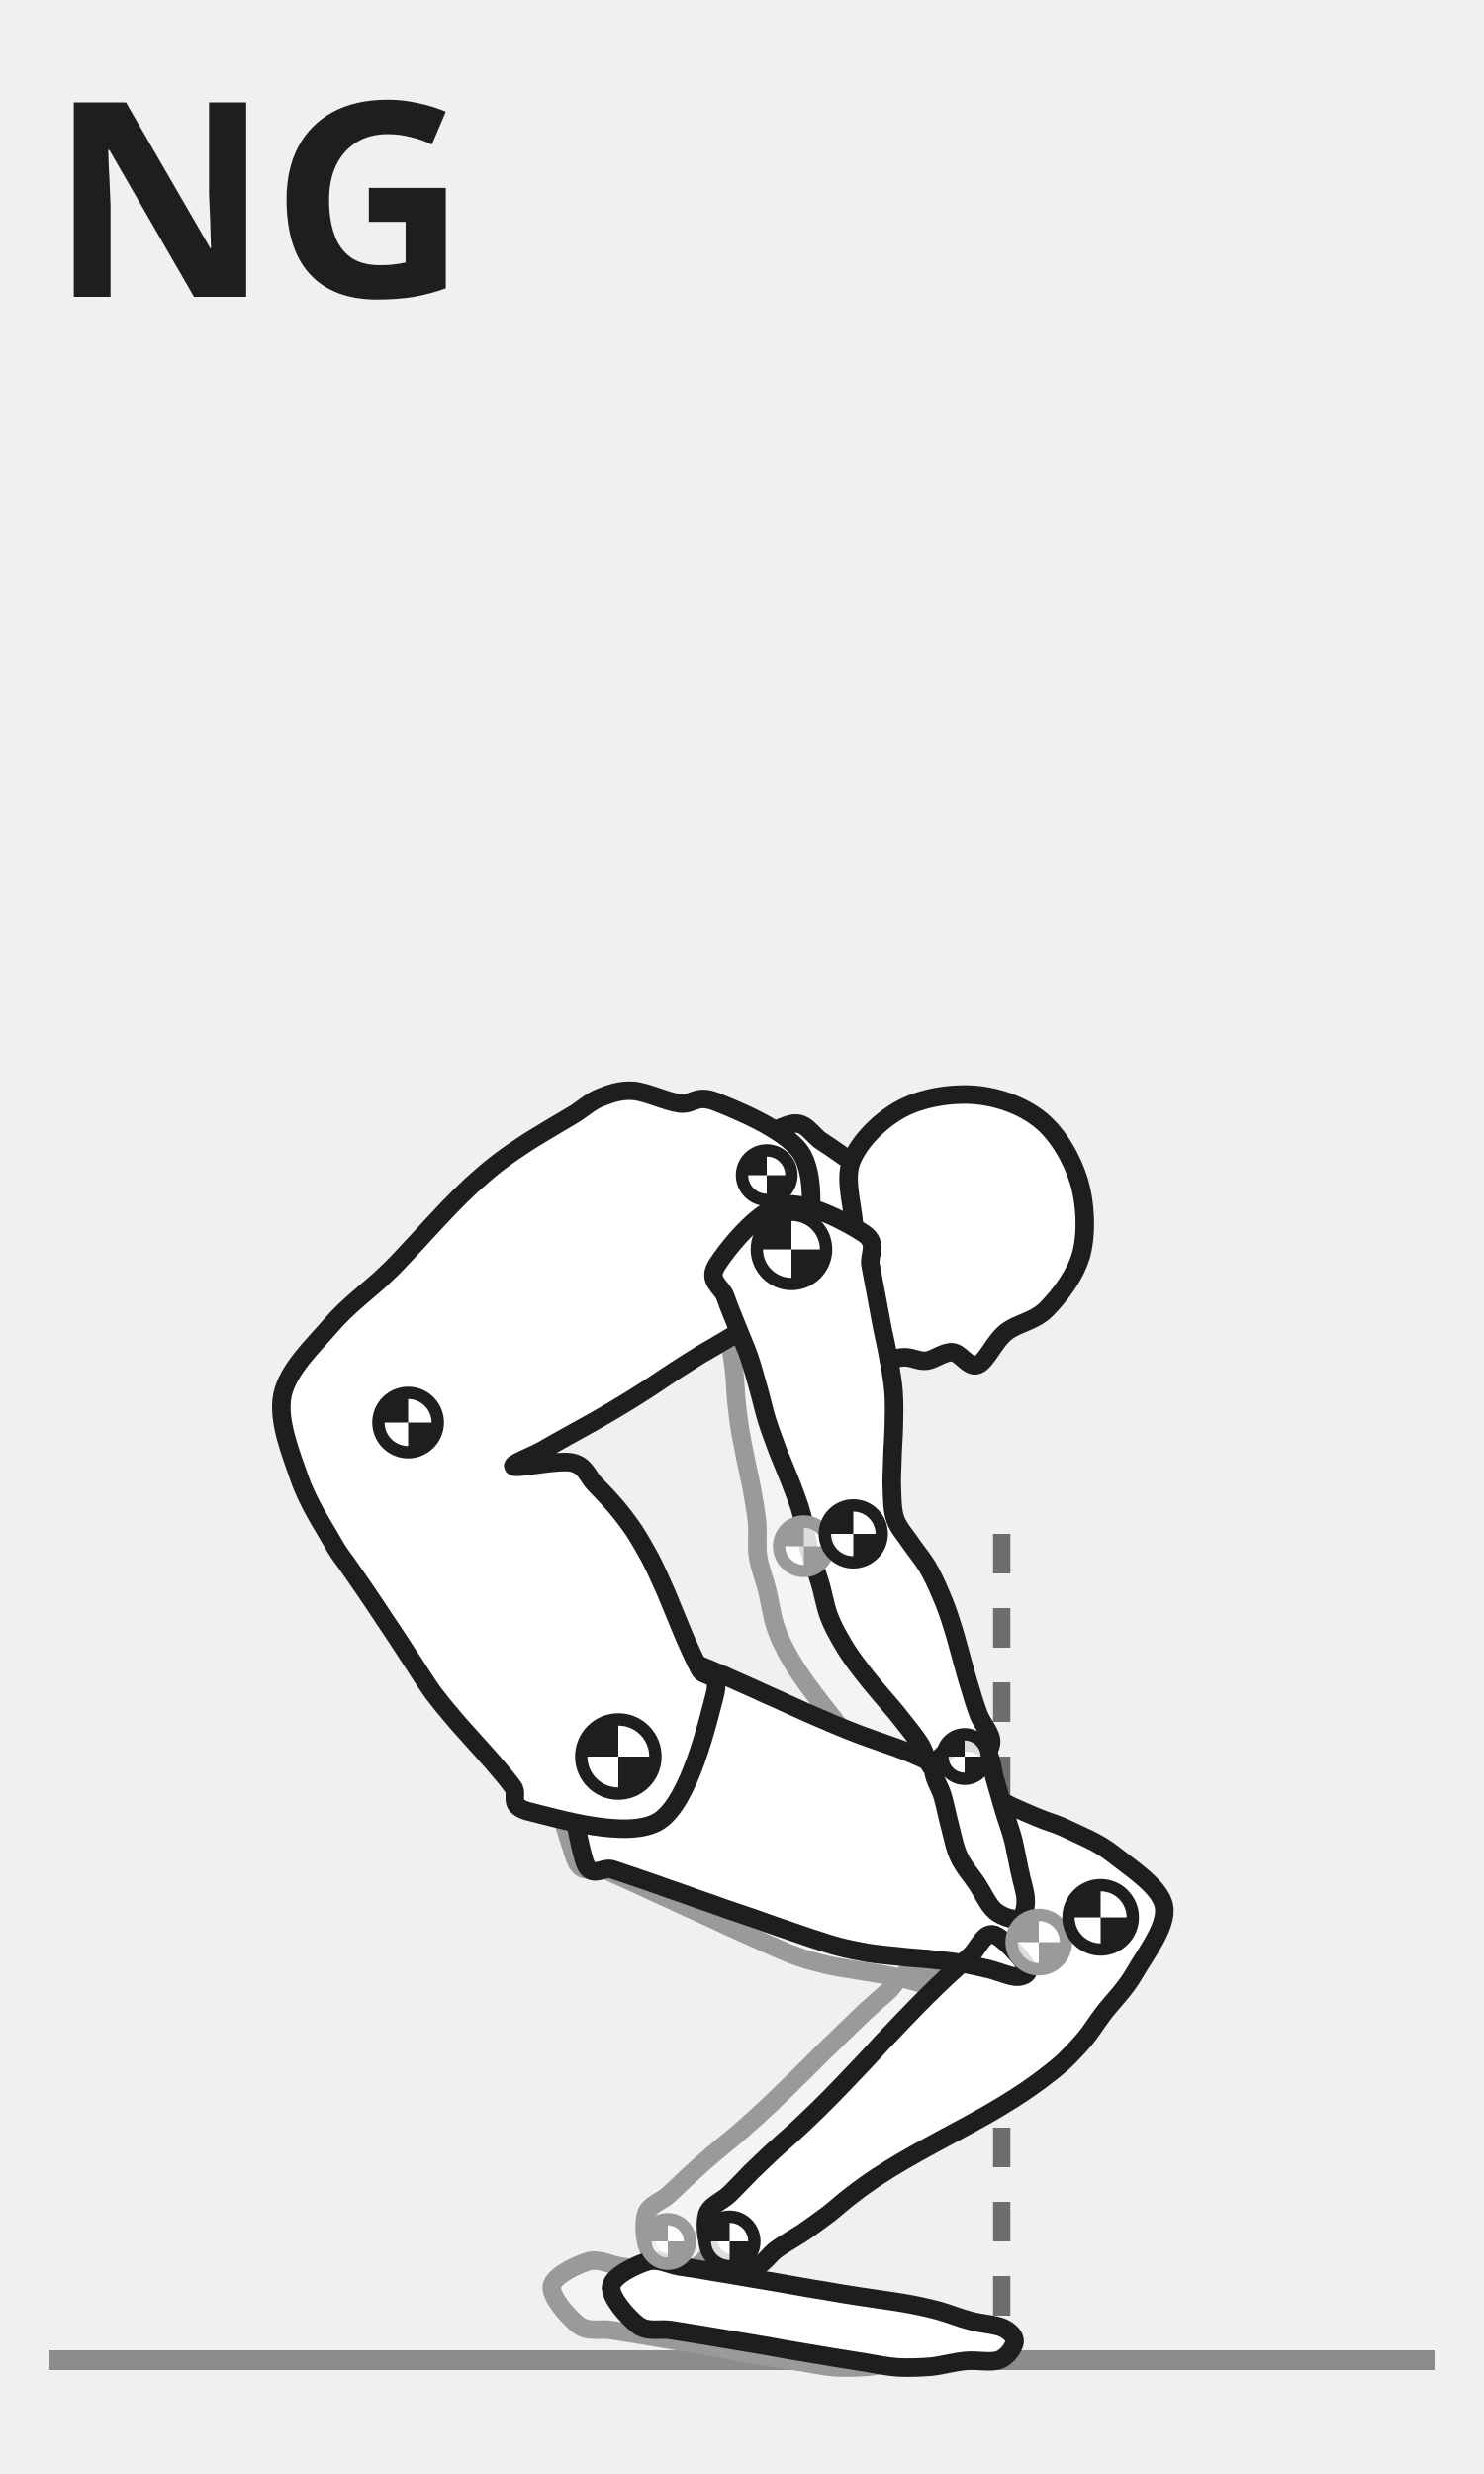
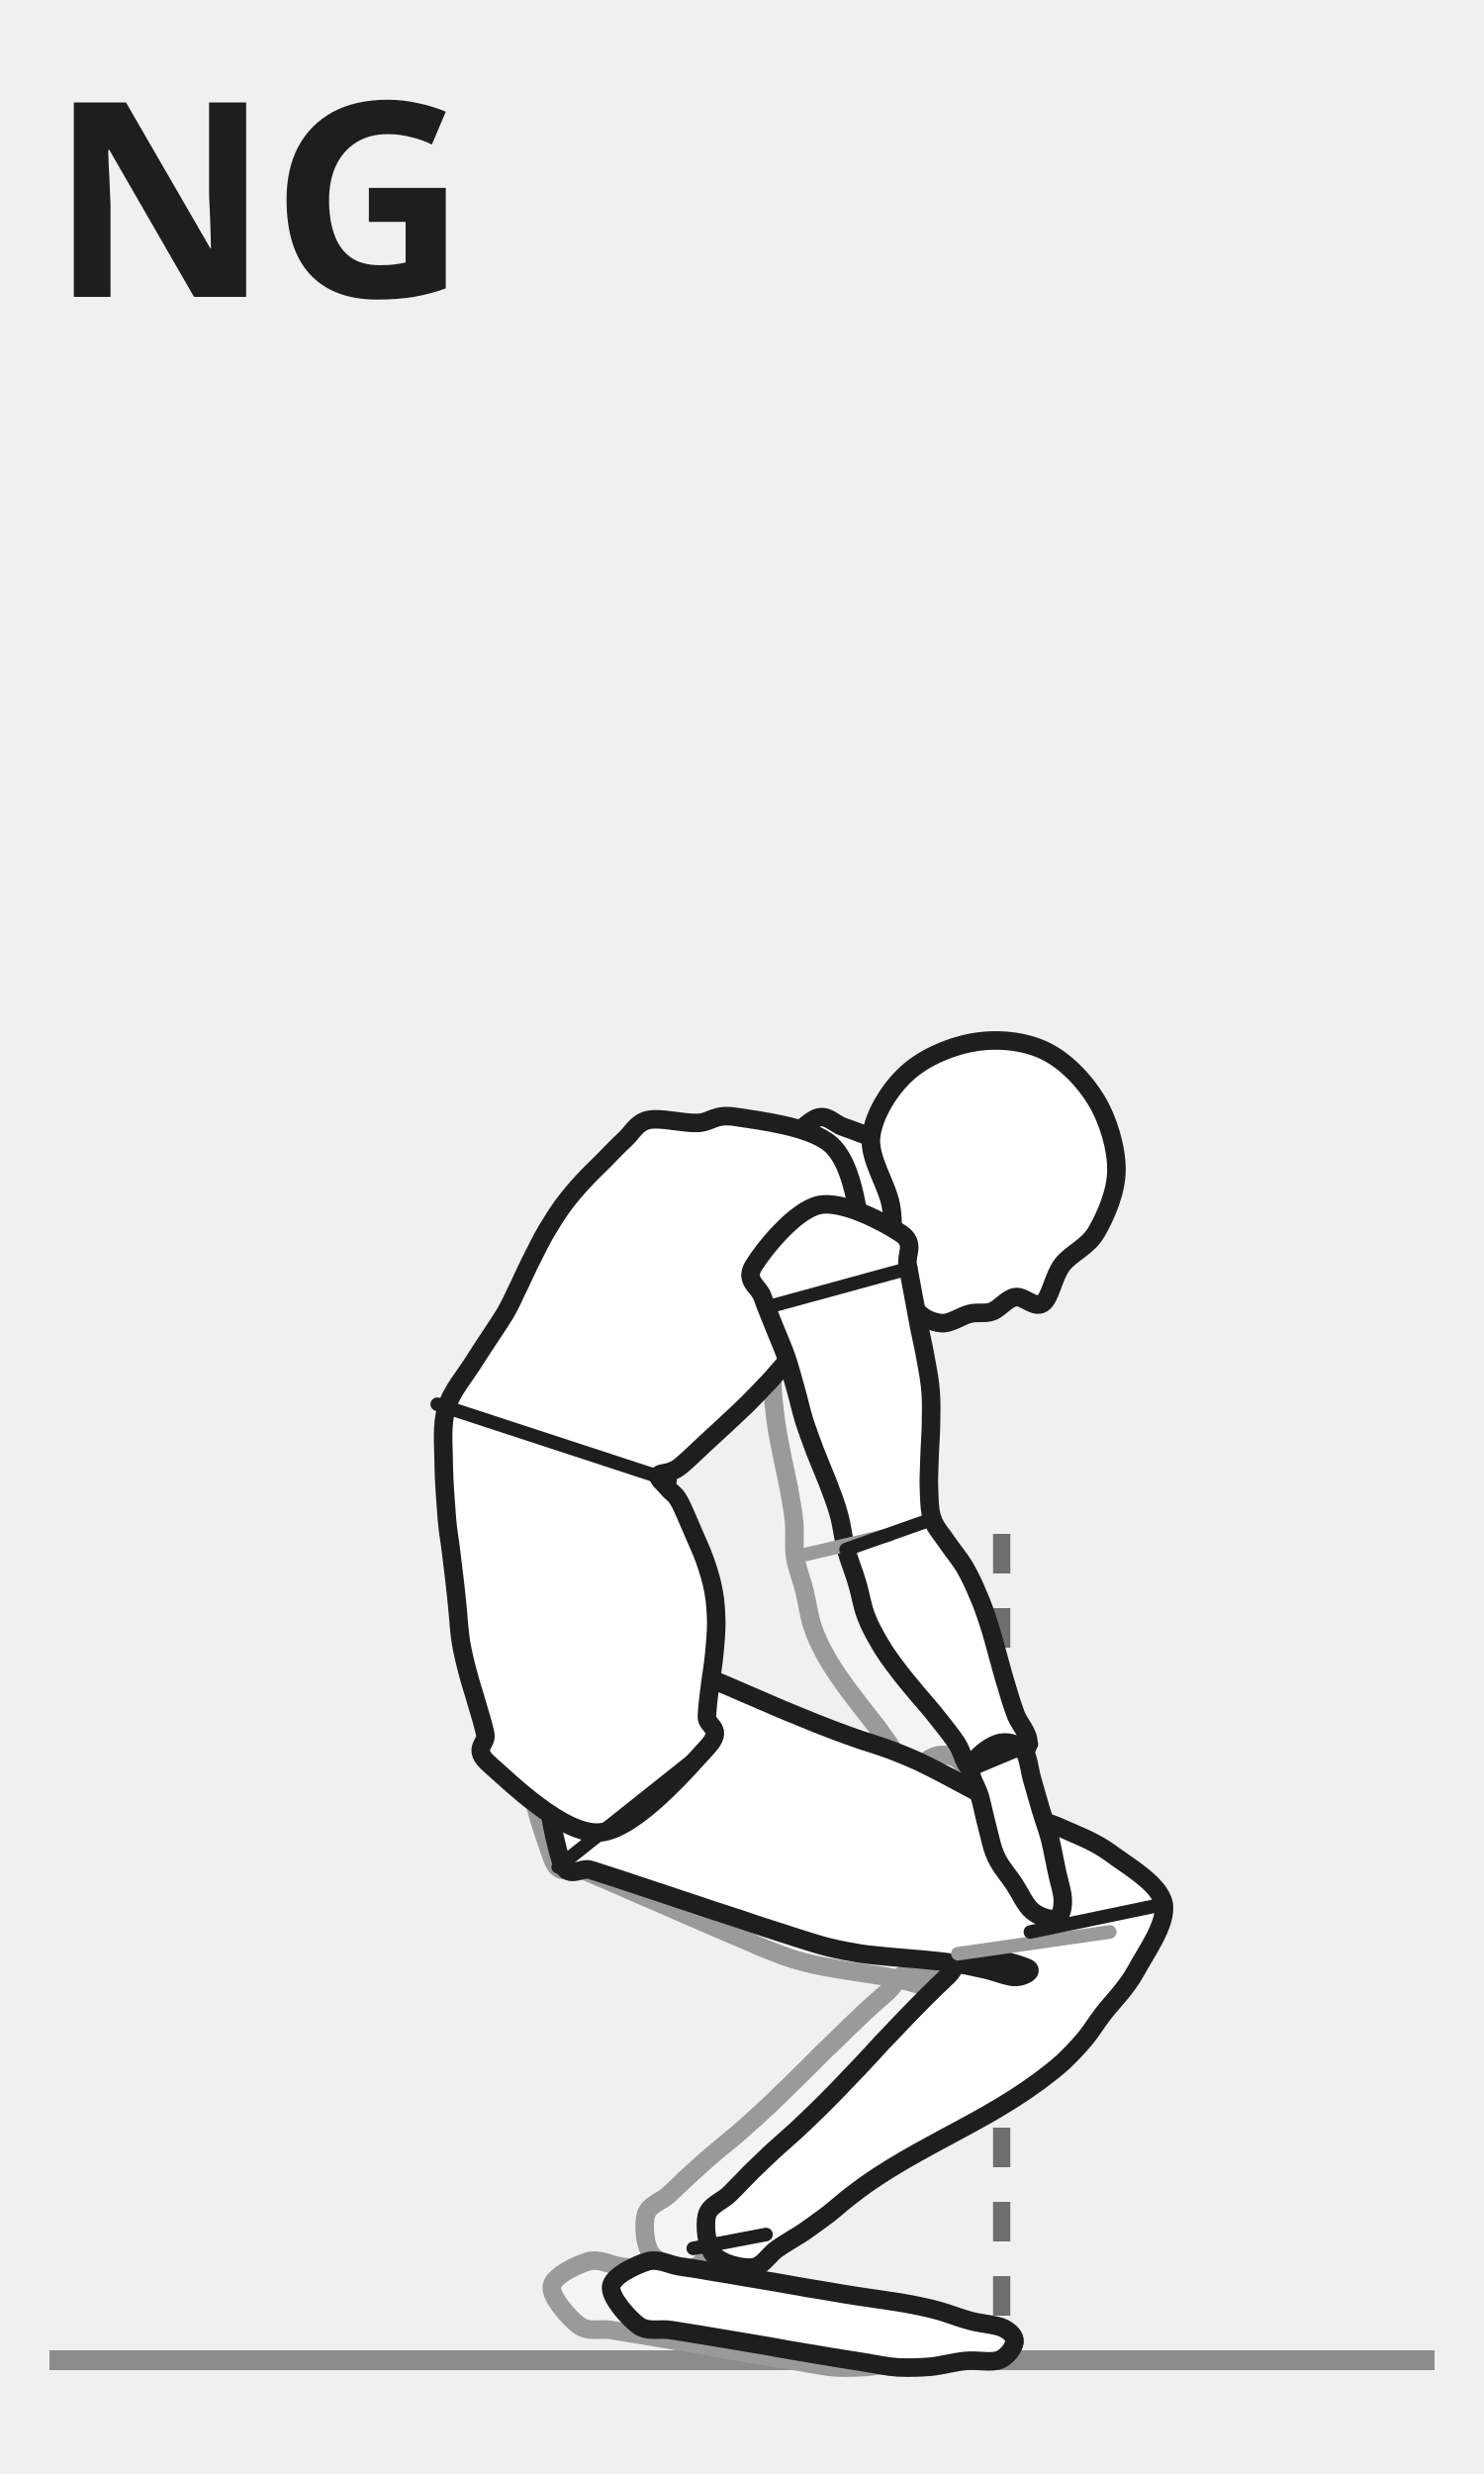
<svg xmlns="http://www.w3.org/2000/svg" viewBox="0 0 60 100" role="img" aria-label="スクワット 悪い例 膝がつま先より前に出て背中が丸い">
  <defs />
  <line x1="2" y1="95.4" x2="58" y2="95.4" stroke="#8C8C8C" stroke-width="0.8" />
  <text x="2" y="12" font-size="11" font-weight="bold" fill="#1E1E1E" font-family="sans-serif">NG</text>
  <line x1="40.5" y1="62" x2="40.5" y2="94.6" stroke="#6E6E6E" stroke-width="0.7" stroke-dasharray="1.6 1.4" />
  <path d="M23.77 91.41 C24.23 91.28 24.64 91.54 25.07 91.61 C25.50 91.67 25.94 91.74 26.37 91.82 C26.80 91.89 27.23 91.96 27.66 92.04 C28.09 92.11 28.53 92.19 28.96 92.26 C29.39 92.34 29.82 92.41 30.25 92.49 C30.68 92.56 31.12 92.63 31.55 92.71 C31.98 92.78 32.41 92.85 32.84 92.91 C33.27 92.98 33.70 93.03 34.13 93.11 C34.57 93.19 35.01 93.28 35.45 93.40 C35.88 93.52 36.31 93.70 36.74 93.81 C37.18 93.93 37.77 93.96 38.06 94.10 C38.36 94.25 38.54 94.45 38.52 94.66 C38.49 94.88 38.23 95.27 37.90 95.39 C37.57 95.52 37.00 95.38 36.54 95.43 C36.08 95.47 35.61 95.61 35.15 95.66 C34.69 95.70 34.23 95.71 33.79 95.69 C33.34 95.66 32.92 95.56 32.48 95.49 C32.05 95.42 31.61 95.35 31.18 95.28 C30.74 95.21 30.31 95.13 29.88 95.06 C29.45 94.99 29.02 94.91 28.59 94.83 C28.15 94.76 27.72 94.68 27.29 94.61 C26.86 94.54 26.43 94.46 26.00 94.39 C25.56 94.32 25.13 94.25 24.70 94.18 C24.27 94.11 23.80 94.28 23.40 93.99 C23.00 93.69 22.25 92.84 22.31 92.41 C22.38 91.99 23.31 91.55 23.77 91.41Z" fill="#F4F4F4" stroke="#9A9A9A" stroke-width="0.75" stroke-linejoin="round" />
-   <path d="M26.86 66.79 C27.76 66.36 27.61 67.13 27.98 67.32 C28.35 67.50 28.71 67.70 29.08 67.90 C29.44 68.10 29.80 68.30 30.16 68.51 C30.52 68.72 30.88 68.94 31.23 69.15 C31.59 69.35 31.95 69.57 32.31 69.77 C32.67 69.98 33.03 70.18 33.40 70.37 C33.77 70.56 34.14 70.74 34.51 70.92 C34.88 71.10 35.27 71.26 35.63 71.45 C36.00 71.64 36.35 71.86 36.71 72.09 C37.06 72.31 37.40 72.57 37.74 72.81 C38.08 73.06 38.42 73.32 38.77 73.55 C39.12 73.78 39.47 74.01 39.83 74.21 C40.19 74.42 40.46 74.48 40.94 74.77 C41.42 75.06 42.13 75.41 42.73 75.96 C43.34 76.52 44.46 77.32 44.57 78.10 C44.68 78.88 43.81 79.96 43.39 80.67 C42.96 81.37 42.36 81.90 42.01 82.35 C41.65 82.79 41.52 83.02 41.25 83.32 C40.98 83.63 40.69 83.91 40.38 84.17 C40.08 84.43 39.75 84.66 39.42 84.89 C39.08 85.12 38.74 85.33 38.39 85.53 C38.04 85.74 37.67 85.93 37.31 86.12 C36.95 86.30 36.57 86.48 36.20 86.66 C35.83 86.84 35.46 87.02 35.09 87.20 C34.72 87.38 34.35 87.56 33.99 87.75 C33.62 87.94 33.27 88.14 32.92 88.34 C32.57 88.55 32.23 88.77 31.90 89.00 C31.57 89.23 31.27 89.50 30.94 89.73 C30.61 89.96 30.27 90.18 29.93 90.39 C29.58 90.60 29.21 90.79 28.87 91.00 C28.53 91.22 28.30 91.67 27.88 91.69 C27.46 91.71 26.64 91.49 26.35 91.13 C26.05 90.76 26.01 89.91 26.12 89.51 C26.24 89.11 26.73 88.99 27.03 88.72 C27.33 88.45 27.61 88.16 27.91 87.89 C28.21 87.62 28.50 87.35 28.81 87.09 C29.11 86.83 29.43 86.58 29.74 86.32 C30.04 86.06 30.34 85.79 30.64 85.52 C30.94 85.25 31.23 84.97 31.52 84.69 C31.81 84.41 32.10 84.13 32.38 83.85 C32.67 83.56 32.96 83.28 33.24 82.99 C33.53 82.71 33.82 82.43 34.11 82.15 C34.40 81.87 34.69 81.59 34.98 81.31 C35.28 81.04 35.58 80.77 35.88 80.51 C36.19 80.25 36.32 79.78 36.81 79.73 C37.29 79.69 38.55 80.10 38.81 80.25 C39.07 80.39 38.64 80.61 38.37 80.59 C38.10 80.58 37.60 80.28 37.21 80.16 C36.81 80.04 36.40 79.95 35.98 79.86 C35.57 79.78 35.14 79.72 34.72 79.65 C34.30 79.58 33.88 79.52 33.47 79.43 C33.06 79.33 32.65 79.23 32.26 79.09 C31.87 78.96 31.50 78.78 31.12 78.62 C30.74 78.45 30.36 78.28 29.99 78.11 C29.61 77.94 29.24 77.77 28.86 77.59 C28.48 77.42 28.11 77.25 27.74 77.08 C27.36 76.90 26.99 76.73 26.61 76.56 C26.23 76.38 25.86 76.21 25.48 76.04 C25.11 75.87 24.73 75.70 24.36 75.53 C23.98 75.36 23.53 75.96 23.22 75.03 C22.92 74.09 21.92 71.28 22.53 69.91 C23.14 68.54 25.95 67.22 26.86 66.79Z" fill="#F4F4F4" stroke="#9A9A9A" stroke-width="0.75" stroke-linejoin="round" />
-   <path d="M35.00 50.38 C35.52 50.86 35.03 51.18 35.04 51.58 C35.05 51.98 35.05 52.38 35.06 52.78 C35.06 53.18 35.07 53.58 35.07 53.98 C35.08 54.38 35.09 54.78 35.10 55.18 C35.11 55.58 35.14 55.98 35.13 56.38 C35.11 56.78 35.07 57.18 35.01 57.59 C34.95 57.99 34.86 58.39 34.78 58.80 C34.69 59.20 34.60 59.64 34.52 60.01 C34.44 60.39 34.36 60.70 34.32 61.04 C34.28 61.39 34.17 61.76 34.25 62.09 C34.33 62.41 34.62 62.71 34.81 63.01 C35.00 63.32 35.22 63.57 35.40 63.91 C35.58 64.24 35.75 64.65 35.90 65.03 C36.04 65.42 36.15 65.82 36.26 66.22 C36.37 66.62 36.46 67.03 36.55 67.43 C36.65 67.84 36.73 68.25 36.83 68.66 C36.93 69.06 37.03 69.47 37.16 69.86 C37.29 70.25 37.66 70.63 37.60 71.01 C37.54 71.40 37.19 72.02 36.80 72.19 C36.42 72.35 35.66 72.24 35.31 72.03 C34.97 71.82 34.95 71.29 34.74 70.94 C34.52 70.58 34.27 70.24 34.03 69.90 C33.78 69.57 33.51 69.24 33.25 68.90 C33.00 68.57 32.73 68.23 32.50 67.89 C32.26 67.55 32.03 67.20 31.84 66.84 C31.64 66.47 31.47 66.13 31.34 65.71 C31.20 65.29 31.14 64.76 31.02 64.29 C30.91 63.83 30.72 63.39 30.65 62.94 C30.58 62.48 30.65 62.01 30.61 61.55 C30.57 61.09 30.47 60.61 30.40 60.18 C30.32 59.76 30.23 59.39 30.15 58.99 C30.07 58.59 29.99 58.20 29.92 57.80 C29.86 57.40 29.81 57.00 29.77 56.60 C29.73 56.20 29.73 55.80 29.68 55.40 C29.64 55.01 29.57 54.61 29.50 54.21 C29.43 53.81 29.33 53.42 29.25 53.02 C29.17 52.62 29.08 52.22 29.02 51.83 C28.96 51.43 28.42 51.15 28.90 50.63 C29.39 50.10 30.91 48.71 31.92 48.67 C32.94 48.63 34.48 49.89 35.00 50.38Z" fill="#F4F4F4" stroke="#9A9A9A" stroke-width="0.75" stroke-linejoin="round" />
-   <path d="M37.35 71.22 C37.59 71.46 37.61 72.02 37.73 72.42 C37.85 72.83 37.96 73.24 38.08 73.64 C38.20 74.04 38.35 74.44 38.46 74.85 C38.56 75.26 38.63 75.68 38.72 76.09 C38.80 76.51 38.98 77.02 38.97 77.34 C38.97 77.67 38.89 77.99 38.68 78.05 C38.48 78.12 38.02 77.98 37.74 77.75 C37.46 77.52 37.25 77.03 37.01 76.66 C36.77 76.30 36.46 75.96 36.28 75.57 C36.10 75.19 36.03 74.77 35.92 74.36 C35.81 73.95 35.73 73.53 35.62 73.13 C35.51 72.72 35.15 72.27 35.27 71.91 C35.38 71.55 35.98 71.09 36.33 70.98 C36.67 70.86 37.12 70.97 37.35 71.22Z" fill="#F4F4F4" stroke="#9A9A9A" stroke-width="0.75" stroke-linejoin="round" />
-   <path d="M33.95 51.06 C33.43 51.16 33.10 50.67 32.67 50.48 C32.24 50.30 31.79 50.14 31.36 49.96 C30.93 49.78 30.34 49.89 30.08 49.39 C29.82 48.88 29.49 47.58 29.81 46.92 C30.14 46.26 31.44 45.56 32.01 45.43 C32.58 45.30 32.83 45.89 33.23 46.14 C33.63 46.39 34.00 46.68 34.40 46.93 C34.80 47.18 35.38 47.15 35.62 47.64 C35.85 48.13 36.09 49.28 35.81 49.85 C35.53 50.42 34.48 50.95 33.95 51.06Z" fill="#FFFFFF" stroke="#1E1E1E" stroke-width="0.75" stroke-linejoin="round" />
-   <path d="M36.46 44.81 C37.30 44.36 38.50 44.18 39.44 44.26 C40.38 44.34 41.39 44.71 42.09 45.29 C42.79 45.87 43.35 46.85 43.62 47.74 C43.89 48.63 43.94 49.79 43.73 50.65 C43.51 51.51 42.86 52.35 42.35 52.88 C41.84 53.42 41.14 53.47 40.67 53.85 C40.19 54.23 39.88 55.04 39.52 55.17 C39.16 55.30 38.85 54.69 38.51 54.66 C38.17 54.63 37.78 54.96 37.46 55.00 C37.14 55.03 36.93 54.87 36.58 54.86 C36.23 54.86 35.70 55.08 35.34 54.95 C34.99 54.82 34.64 54.56 34.43 54.09 C34.23 53.61 34.08 52.80 34.10 52.09 C34.12 51.39 34.48 50.71 34.53 49.85 C34.58 48.99 34.10 47.78 34.42 46.94 C34.75 46.10 35.63 45.25 36.46 44.81Z" fill="#FFFFFF" stroke="#1E1E1E" stroke-width="0.75" stroke-linejoin="round" />
+   <path d="M25.77 66.75 C26.67 66.30 26.52 67.08 26.88 67.25 C27.25 67.42 27.62 67.60 27.98 67.79 C28.34 67.97 28.70 68.17 29.06 68.36 C29.42 68.55 29.78 68.75 30.13 68.95 C30.49 69.15 30.85 69.35 31.21 69.54 C31.57 69.74 31.93 69.93 32.29 70.12 C32.65 70.30 33.02 70.48 33.39 70.66 C33.75 70.83 34.13 70.98 34.50 71.15 C34.87 71.32 35.24 71.49 35.60 71.68 C35.96 71.88 36.30 72.10 36.65 72.32 C37.00 72.55 37.34 72.79 37.68 73.02 C38.03 73.25 38.37 73.49 38.72 73.70 C39.07 73.91 39.43 74.11 39.79 74.30 C40.15 74.49 40.41 74.54 40.89 74.82 C41.38 75.10 42.09 75.43 42.70 75.98 C43.31 76.52 44.46 77.32 44.57 78.11 C44.68 78.89 43.80 79.98 43.38 80.68 C42.95 81.39 42.36 81.91 42.01 82.35 C41.65 82.79 41.52 83.02 41.25 83.32 C40.98 83.63 40.69 83.91 40.38 84.17 C40.08 84.43 39.75 84.66 39.42 84.89 C39.08 85.12 38.74 85.33 38.39 85.53 C38.04 85.74 37.67 85.93 37.31 86.12 C36.95 86.30 36.57 86.48 36.20 86.66 C35.83 86.84 35.46 87.02 35.09 87.20 C34.72 87.38 34.35 87.56 33.99 87.75 C33.62 87.94 33.27 88.14 32.92 88.34 C32.57 88.55 32.23 88.77 31.90 89.00 C31.57 89.23 31.27 89.50 30.94 89.73 C30.61 89.96 30.27 90.18 29.93 90.39 C29.58 90.60 29.21 90.79 28.87 91.00 C28.53 91.22 28.30 91.67 27.88 91.69 C27.46 91.71 26.64 91.49 26.35 91.13 C26.05 90.76 26.01 89.91 26.12 89.51 C26.24 89.11 26.73 88.99 27.03 88.72 C27.33 88.45 27.61 88.16 27.91 87.89 C28.21 87.62 28.50 87.35 28.81 87.09 C29.11 86.83 29.43 86.58 29.74 86.32 C30.04 86.06 30.34 85.79 30.64 85.52 C30.94 85.25 31.23 84.97 31.52 84.69 C31.81 84.41 32.10 84.13 32.38 83.85 C32.67 83.56 32.96 83.28 33.24 82.99 C33.53 82.71 33.82 82.43 34.11 82.15 C34.40 81.87 34.69 81.59 34.98 81.31 C35.28 81.04 35.58 80.77 35.88 80.51 C36.19 80.25 36.31 79.77 36.81 79.73 C37.30 79.70 38.59 80.14 38.87 80.29 C39.14 80.45 38.72 80.67 38.46 80.66 C38.20 80.66 37.70 80.38 37.31 80.26 C36.91 80.14 36.52 80.04 36.11 79.95 C35.71 79.87 35.29 79.81 34.88 79.75 C34.47 79.68 34.05 79.63 33.64 79.55 C33.23 79.48 32.82 79.40 32.43 79.29 C32.03 79.19 31.65 79.05 31.27 78.90 C30.89 78.76 30.52 78.59 30.15 78.43 C29.77 78.27 29.40 78.11 29.02 77.95 C28.65 77.79 28.28 77.63 27.91 77.47 C27.53 77.31 27.16 77.14 26.79 76.98 C26.42 76.82 26.04 76.66 25.67 76.50 C25.30 76.33 24.93 76.17 24.55 76.01 C24.18 75.85 23.81 75.69 23.43 75.53 C23.06 75.38 22.63 75.99 22.31 75.06 C21.99 74.13 20.93 71.35 21.51 69.96 C22.08 68.58 24.87 67.21 25.77 66.75Z" fill="#F4F4F4" stroke="#9A9A9A" stroke-width="0.75" stroke-linejoin="round" />
+   <path d="M36.50 50.38 C37.02 50.86 36.53 51.18 36.54 51.58 C36.55 51.98 36.55 52.38 36.56 52.78 C36.56 53.18 36.57 53.58 36.57 53.98 C36.58 54.38 36.59 54.78 36.60 55.18 C36.61 55.58 36.64 55.98 36.63 56.38 C36.61 56.78 36.57 57.18 36.51 57.59 C36.45 57.99 36.36 58.39 36.28 58.80 C36.19 59.20 36.10 59.64 36.02 60.01 C35.94 60.39 35.86 60.70 35.82 61.04 C35.78 61.39 35.67 61.76 35.75 62.09 C35.83 62.41 36.12 62.71 36.31 63.01 C36.50 63.32 36.72 63.57 36.90 63.91 C37.08 64.24 37.25 64.65 37.40 65.03 C37.54 65.42 37.65 65.82 37.76 66.22 C37.87 66.62 37.96 67.03 38.05 67.43 C38.15 67.84 38.23 68.25 38.33 68.66 C38.43 69.06 38.53 69.47 38.66 69.86 C38.79 70.25 39.16 70.63 39.10 71.01 C39.04 71.40 38.69 72.02 38.30 72.19 C37.92 72.35 37.16 72.24 36.81 72.03 C36.47 71.82 36.45 71.29 36.24 70.94 C36.02 70.58 35.77 70.24 35.53 69.90 C35.28 69.57 35.01 69.24 34.75 68.90 C34.50 68.57 34.23 68.23 34.00 67.89 C33.76 67.55 33.53 67.20 33.34 66.84 C33.14 66.47 32.97 66.13 32.84 65.71 C32.70 65.29 32.64 64.76 32.52 64.29 C32.41 63.83 32.22 63.39 32.15 62.94 C32.08 62.48 32.15 62.01 32.11 61.55 C32.07 61.09 31.97 60.61 31.90 60.18 C31.82 59.76 31.73 59.39 31.65 58.99 C31.57 58.59 31.49 58.20 31.42 57.80 C31.36 57.40 31.31 57.00 31.27 56.60 C31.23 56.20 31.23 55.80 31.18 55.40 C31.14 55.01 31.07 54.61 31.00 54.21 C30.93 53.81 30.83 53.42 30.75 53.02 C30.67 52.62 30.58 52.22 30.52 51.83 C30.46 51.43 29.92 51.15 30.40 50.63 C30.89 50.10 32.41 48.71 33.42 48.67 C34.44 48.63 35.98 49.89 36.50 50.38Z" fill="#F4F4F4" stroke="#9A9A9A" stroke-width="0.75" stroke-linejoin="round" />
+   <path d="M38.85 71.22 C39.09 71.46 39.11 72.02 39.23 72.42 C39.35 72.83 39.46 73.24 39.58 73.64 C39.70 74.04 39.85 74.44 39.96 74.85 C40.06 75.26 40.13 75.68 40.22 76.09 C40.30 76.51 40.48 77.02 40.47 77.34 C40.47 77.67 40.39 77.99 40.18 78.05 C39.98 78.12 39.52 77.98 39.24 77.75 C38.96 77.52 38.75 77.03 38.51 76.66 C38.27 76.30 37.96 75.96 37.78 75.57 C37.60 75.19 37.53 74.77 37.42 74.36 C37.31 73.95 37.23 73.53 37.12 73.13 C37.01 72.72 36.65 72.27 36.77 71.91 C36.88 71.55 37.48 71.09 37.83 70.98 C38.17 70.86 38.62 70.97 38.85 71.22Z" fill="#F4F4F4" stroke="#9A9A9A" stroke-width="0.75" stroke-linejoin="round" />
+   <path d="M35.80 50.05 C35.35 50.29 34.99 49.92 34.58 49.87 C34.17 49.82 33.75 49.79 33.34 49.74 C32.93 49.69 32.47 49.98 32.12 49.56 C31.76 49.15 31.07 47.98 31.20 47.26 C31.34 46.54 32.43 45.52 32.92 45.24 C33.41 44.96 33.72 45.44 34.12 45.56 C34.52 45.69 34.90 45.86 35.30 45.99 C35.70 46.11 36.17 45.91 36.50 46.31 C36.83 46.71 37.39 47.76 37.27 48.39 C37.16 49.01 36.25 49.80 35.80 50.05Z" fill="#FFFFFF" stroke="#1E1E1E" stroke-width="0.75" stroke-linejoin="round" />
+   <path d="M36.68 43.37 C37.38 42.73 38.51 42.26 39.44 42.12 C40.37 41.97 41.44 42.08 42.26 42.48 C43.07 42.87 43.85 43.68 44.33 44.48 C44.81 45.28 45.14 46.39 45.14 47.28 C45.14 48.16 44.71 49.14 44.34 49.78 C43.98 50.42 43.31 50.64 42.94 51.13 C42.58 51.61 42.47 52.47 42.15 52.68 C41.83 52.90 41.39 52.37 41.05 52.43 C40.71 52.48 40.42 52.90 40.11 53.01 C39.81 53.12 39.57 53.02 39.22 53.10 C38.88 53.17 38.43 53.52 38.05 53.48 C37.67 53.44 37.27 53.28 36.96 52.86 C36.64 52.45 36.31 51.70 36.15 51.01 C35.99 50.32 36.18 49.58 36.02 48.73 C35.87 47.88 35.11 46.82 35.22 45.93 C35.33 45.04 35.98 44.00 36.68 43.37Z" fill="#FFFFFF" stroke="#1E1E1E" stroke-width="0.75" stroke-linejoin="round" />
  <path d="M26.17 91.41 C26.63 91.28 27.04 91.54 27.48 91.61 C27.92 91.67 28.35 91.74 28.79 91.82 C29.23 91.89 29.66 91.96 30.10 92.04 C30.53 92.11 30.97 92.19 31.41 92.26 C31.84 92.34 32.28 92.41 32.71 92.49 C33.15 92.56 33.59 92.63 34.02 92.71 C34.46 92.78 34.89 92.85 35.33 92.91 C35.76 92.98 36.20 93.03 36.63 93.11 C37.07 93.19 37.51 93.28 37.95 93.40 C38.38 93.52 38.81 93.70 39.24 93.81 C39.68 93.93 40.27 93.96 40.56 94.10 C40.86 94.25 41.04 94.45 41.02 94.66 C40.99 94.88 40.73 95.27 40.40 95.39 C40.07 95.52 39.50 95.38 39.04 95.43 C38.58 95.47 38.11 95.61 37.65 95.66 C37.19 95.70 36.74 95.71 36.29 95.69 C35.84 95.66 35.41 95.56 34.97 95.49 C34.53 95.42 34.09 95.35 33.65 95.28 C33.22 95.21 32.78 95.13 32.34 95.06 C31.91 94.99 31.47 94.91 31.04 94.83 C30.60 94.76 30.17 94.68 29.73 94.61 C29.29 94.54 28.86 94.46 28.42 94.39 C27.99 94.32 27.55 94.25 27.11 94.18 C26.68 94.11 26.20 94.28 25.80 93.99 C25.40 93.69 24.65 92.85 24.71 92.42 C24.77 91.99 25.71 91.55 26.17 91.41Z" fill="#FFFFFF" stroke="#1E1E1E" stroke-width="0.75" stroke-linejoin="round" />
-   <path d="M26.45 66.64 C27.17 66.07 27.22 66.90 27.59 67.04 C27.97 67.18 28.35 67.33 28.72 67.49 C29.09 67.64 29.46 67.80 29.83 67.97 C30.20 68.13 30.57 68.30 30.94 68.47 C31.31 68.63 31.68 68.80 32.05 68.97 C32.42 69.14 32.79 69.30 33.16 69.46 C33.53 69.62 33.90 69.78 34.28 69.93 C34.65 70.08 35.03 70.22 35.41 70.35 C35.79 70.49 36.18 70.61 36.55 70.76 C36.93 70.91 37.30 71.07 37.66 71.25 C38.03 71.43 38.38 71.63 38.74 71.83 C39.10 72.02 39.46 72.24 39.82 72.43 C40.18 72.63 40.53 72.83 40.90 73.01 C41.27 73.18 41.64 73.34 42.01 73.49 C42.38 73.65 42.64 73.69 43.14 73.93 C43.65 74.18 44.39 74.45 45.04 74.97 C45.69 75.49 46.92 76.27 47.06 77.05 C47.21 77.84 46.32 78.97 45.91 79.69 C45.50 80.42 44.94 80.94 44.60 81.40 C44.26 81.85 44.12 82.11 43.85 82.43 C43.58 82.75 43.29 83.05 42.99 83.34 C42.68 83.62 42.35 83.87 42.02 84.12 C41.68 84.37 41.34 84.60 40.98 84.83 C40.63 85.05 40.27 85.27 39.90 85.48 C39.53 85.69 39.16 85.89 38.79 86.09 C38.41 86.30 38.03 86.49 37.66 86.70 C37.29 86.90 36.91 87.11 36.55 87.32 C36.19 87.53 35.83 87.75 35.48 87.98 C35.13 88.21 34.79 88.45 34.46 88.71 C34.12 88.96 33.82 89.24 33.49 89.50 C33.16 89.75 32.82 89.99 32.48 90.23 C32.13 90.46 31.76 90.66 31.42 90.90 C31.07 91.14 30.85 91.61 30.42 91.65 C30.00 91.70 29.17 91.50 28.87 91.15 C28.56 90.80 28.48 89.96 28.58 89.55 C28.68 89.14 29.19 88.98 29.49 88.69 C29.78 88.40 30.07 88.10 30.36 87.80 C30.66 87.51 30.96 87.22 31.26 86.94 C31.57 86.66 31.88 86.39 32.19 86.11 C32.49 85.83 32.79 85.54 33.09 85.25 C33.39 84.96 33.68 84.66 33.97 84.36 C34.26 84.06 34.54 83.76 34.83 83.46 C35.12 83.15 35.40 82.85 35.68 82.54 C35.97 82.24 36.26 81.94 36.54 81.64 C36.83 81.34 37.12 81.04 37.42 80.74 C37.71 80.45 38.01 80.16 38.31 79.88 C38.62 79.59 38.93 79.32 39.24 79.04 C39.54 78.76 39.77 78.12 40.15 78.19 C40.52 78.26 41.33 79.19 41.50 79.48 C41.67 79.76 41.41 79.88 41.15 79.90 C40.90 79.92 40.37 79.69 39.98 79.59 C39.58 79.50 39.19 79.41 38.79 79.34 C38.39 79.27 37.97 79.24 37.56 79.19 C37.15 79.15 36.74 79.13 36.33 79.08 C35.91 79.04 35.50 79.00 35.10 78.94 C34.70 78.87 34.30 78.79 33.91 78.69 C33.52 78.59 33.14 78.45 32.75 78.33 C32.37 78.20 31.99 78.07 31.61 77.94 C31.23 77.81 30.85 77.68 30.47 77.54 C30.08 77.41 29.70 77.28 29.32 77.15 C28.94 77.01 28.56 76.88 28.18 76.75 C27.80 76.61 27.42 76.48 27.04 76.35 C26.66 76.21 26.28 76.08 25.90 75.95 C25.52 75.82 25.14 75.69 24.75 75.56 C24.37 75.43 23.85 76.03 23.61 75.17 C23.36 74.32 22.82 71.85 23.29 70.43 C23.77 69.01 25.74 67.20 26.45 66.64Z" fill="#FFFFFF" stroke="#1E1E1E" stroke-width="0.75" stroke-linejoin="round" />
-   <path d="M32.70 49.97 C32.63 50.72 32.15 50.64 31.92 51.06 C31.70 51.47 31.61 52.07 31.37 52.47 C31.13 52.86 30.83 53.16 30.50 53.43 C30.18 53.70 29.80 53.88 29.44 54.10 C29.08 54.32 28.71 54.53 28.35 54.74 C28.00 54.96 27.64 55.18 27.29 55.41 C26.93 55.64 26.59 55.88 26.24 56.11 C25.89 56.34 25.53 56.56 25.17 56.78 C24.81 57.00 24.45 57.21 24.08 57.42 C23.72 57.62 23.35 57.83 22.98 58.03 C22.61 58.24 22.24 58.44 21.88 58.65 C21.51 58.86 20.57 59.20 20.78 59.28 C20.99 59.36 22.59 59.00 23.13 59.12 C23.68 59.24 23.76 59.69 24.06 59.99 C24.35 60.29 24.64 60.59 24.91 60.91 C25.17 61.22 25.42 61.55 25.65 61.89 C25.87 62.23 26.07 62.59 26.27 62.95 C26.46 63.31 26.63 63.69 26.80 64.07 C26.97 64.44 27.12 64.83 27.28 65.21 C27.44 65.59 27.59 65.98 27.76 66.36 C27.93 66.74 28.10 67.12 28.29 67.48 C28.47 67.85 29.17 67.53 28.89 68.55 C28.62 69.57 27.88 72.82 26.64 73.61 C25.40 74.39 22.43 73.47 21.45 73.24 C20.46 73.01 20.99 72.56 20.74 72.23 C20.50 71.90 20.23 71.59 19.96 71.27 C19.69 70.96 19.41 70.65 19.13 70.34 C18.86 70.03 18.57 69.73 18.31 69.41 C18.04 69.10 17.78 68.78 17.53 68.45 C17.29 68.12 17.07 67.77 16.85 67.43 C16.62 67.09 16.41 66.74 16.18 66.40 C15.96 66.06 15.73 65.72 15.50 65.38 C15.28 65.04 15.05 64.70 14.82 64.36 C14.59 64.02 14.35 63.68 14.12 63.35 C13.90 63.01 13.77 62.93 13.44 62.33 C13.10 61.73 12.45 60.75 12.11 59.76 C11.77 58.77 11.21 57.42 11.42 56.39 C11.63 55.36 12.69 54.37 13.37 53.58 C14.05 52.78 14.99 52.09 15.49 51.61 C16.00 51.13 16.10 51.01 16.39 50.70 C16.69 50.39 16.98 50.06 17.27 49.75 C17.56 49.44 17.85 49.12 18.15 48.81 C18.45 48.50 18.75 48.20 19.06 47.91 C19.37 47.63 19.69 47.35 20.02 47.09 C20.35 46.83 20.69 46.59 21.04 46.36 C21.39 46.12 21.75 45.91 22.11 45.69 C22.47 45.47 22.84 45.26 23.19 45.05 C23.55 44.83 23.86 44.53 24.26 44.37 C24.66 44.21 25.06 44.06 25.59 44.09 C26.13 44.13 26.91 44.52 27.47 44.60 C28.03 44.67 28.14 44.21 28.96 44.54 C29.77 44.86 31.73 45.66 32.36 46.56 C32.98 47.47 32.78 49.22 32.70 49.97Z" fill="#FFFFFF" stroke="#1E1E1E" stroke-width="0.75" stroke-linejoin="round" />
-   <path d="M34.93 49.86 C35.53 50.27 35.11 50.72 35.20 51.14 C35.28 51.57 35.36 52.00 35.44 52.43 C35.52 52.86 35.60 53.29 35.68 53.71 C35.77 54.14 35.87 54.57 35.94 55.00 C36.02 55.42 36.10 55.85 36.13 56.29 C36.16 56.73 36.15 57.18 36.14 57.63 C36.13 58.08 36.09 58.55 36.08 58.98 C36.07 59.41 36.04 59.80 36.06 60.21 C36.08 60.61 36.07 61.04 36.20 61.41 C36.33 61.77 36.61 62.06 36.82 62.38 C37.04 62.70 37.28 62.98 37.49 63.32 C37.69 63.66 37.88 64.06 38.04 64.45 C38.21 64.83 38.35 65.23 38.48 65.64 C38.61 66.04 38.72 66.45 38.83 66.86 C38.95 67.28 39.05 67.69 39.18 68.10 C39.30 68.51 39.42 68.91 39.57 69.31 C39.72 69.70 40.12 70.09 40.07 70.46 C40.02 70.84 39.65 71.37 39.28 71.56 C38.91 71.75 38.18 71.76 37.84 71.58 C37.49 71.40 37.43 70.85 37.20 70.49 C36.97 70.14 36.70 69.81 36.43 69.47 C36.17 69.13 35.88 68.81 35.60 68.48 C35.33 68.15 35.04 67.82 34.79 67.48 C34.53 67.14 34.28 66.80 34.07 66.43 C33.86 66.07 33.66 65.72 33.51 65.31 C33.35 64.89 33.28 64.38 33.14 63.94 C33.01 63.49 32.83 63.08 32.71 62.63 C32.59 62.18 32.55 61.69 32.42 61.23 C32.30 60.77 32.11 60.31 31.95 59.88 C31.78 59.45 31.61 59.06 31.45 58.65 C31.30 58.24 31.14 57.82 31.01 57.41 C30.88 56.99 30.79 56.56 30.67 56.14 C30.55 55.72 30.44 55.30 30.30 54.88 C30.16 54.47 29.97 54.06 29.81 53.65 C29.65 53.24 29.47 52.83 29.33 52.42 C29.19 52.00 28.59 51.78 28.97 51.16 C29.35 50.54 30.62 48.93 31.61 48.71 C32.60 48.50 34.33 49.46 34.93 49.86Z" fill="#FFFFFF" stroke="#1E1E1E" stroke-width="0.75" stroke-linejoin="round" />
-   <path d="M39.85 70.72 C40.09 70.96 40.11 71.52 40.23 71.92 C40.35 72.33 40.46 72.74 40.58 73.14 C40.70 73.54 40.85 73.94 40.96 74.35 C41.06 74.76 41.13 75.18 41.22 75.59 C41.30 76.01 41.48 76.52 41.47 76.84 C41.47 77.17 41.39 77.49 41.18 77.55 C40.98 77.62 40.52 77.48 40.24 77.25 C39.96 77.02 39.75 76.53 39.51 76.16 C39.27 75.80 38.96 75.46 38.78 75.07 C38.60 74.69 38.53 74.27 38.42 73.86 C38.31 73.45 38.23 73.03 38.12 72.63 C38.01 72.22 37.65 71.77 37.77 71.41 C37.88 71.05 38.48 70.59 38.83 70.48 C39.17 70.36 39.62 70.47 39.85 70.72Z" fill="#FFFFFF" stroke="#1E1E1E" stroke-width="0.75" stroke-linejoin="round" />
-   <circle cx="42.0" cy="78.5" r="1.1" fill="#FFFFFF" fill-opacity="0.85" stroke="#9A9A9A" stroke-width="0.5" />
-   <path d="M42.0 78.5 L43.1 78.5 A1.1 1.1 0 0 1 42.0 79.6Z M42.0 78.5 L40.9 78.5 A1.1 1.1 0 0 1 42.0 77.4Z" fill="#9A9A9A" />
-   <circle cx="27.0" cy="90.6" r="0.9" fill="#FFFFFF" fill-opacity="0.85" stroke="#9A9A9A" stroke-width="0.5" />
-   <path d="M27.0 90.6 L27.9 90.6 A0.9 0.9 0 0 1 27.0 91.5Z M27.0 90.6 L26.1 90.6 A0.9 0.9 0 0 1 27.0 89.7Z" fill="#9A9A9A" />
-   <circle cx="32.5" cy="62.5" r="1.0" fill="#FFFFFF" fill-opacity="0.85" stroke="#9A9A9A" stroke-width="0.5" />
-   <path d="M32.5 62.5 L33.5 62.5 A1.0 1.0 0 0 1 32.5 63.5Z M32.5 62.5 L31.5 62.5 A1.0 1.0 0 0 1 32.5 61.5Z" fill="#9A9A9A" />
-   <circle cx="31.0" cy="47.5" r="1.0" fill="#FFFFFF" fill-opacity="0.85" stroke="#1E1E1E" stroke-width="0.5" />
-   <path d="M31.0 47.5 L32.0 47.5 A1.0 1.0 0 0 1 31.0 48.5Z M31.0 47.5 L30.0 47.5 A1.0 1.0 0 0 1 31.0 46.5Z" fill="#1E1E1E" />
-   <circle cx="16.5" cy="57.5" r="1.2" fill="#FFFFFF" fill-opacity="0.85" stroke="#1E1E1E" stroke-width="0.5" />
-   <path d="M16.5 57.5 L17.7 57.5 A1.2 1.2 0 0 1 16.5 58.7Z M16.5 57.5 L15.3 57.5 A1.2 1.2 0 0 1 16.5 56.3Z" fill="#1E1E1E" />
-   <circle cx="25.0" cy="71.0" r="1.5" fill="#FFFFFF" fill-opacity="0.85" stroke="#1E1E1E" stroke-width="0.5" />
-   <path d="M25.0 71.0 L26.5 71.0 A1.5 1.5 0 0 1 25.0 72.5Z M25.0 71.0 L23.5 71.0 A1.5 1.5 0 0 1 25.0 69.5Z" fill="#1E1E1E" />
-   <circle cx="44.5" cy="77.5" r="1.3" fill="#FFFFFF" fill-opacity="0.85" stroke="#1E1E1E" stroke-width="0.5" />
-   <path d="M44.5 77.5 L45.8 77.5 A1.3 1.3 0 0 1 44.5 78.8Z M44.5 77.5 L43.2 77.5 A1.3 1.3 0 0 1 44.5 76.2Z" fill="#1E1E1E" />
-   <circle cx="29.5" cy="90.6" r="1.0" fill="#FFFFFF" fill-opacity="0.85" stroke="#1E1E1E" stroke-width="0.5" />
-   <path d="M29.5 90.6 L30.5 90.6 A1.0 1.0 0 0 1 29.5 91.6Z M29.5 90.6 L28.5 90.6 A1.0 1.0 0 0 1 29.5 89.6Z" fill="#1E1E1E" />
-   <circle cx="32.0" cy="50.5" r="1.4" fill="#FFFFFF" fill-opacity="0.85" stroke="#1E1E1E" stroke-width="0.5" />
-   <path d="M32.0 50.5 L33.4 50.5 A1.4 1.4 0 0 1 32.0 51.9Z M32.0 50.5 L30.6 50.5 A1.4 1.4 0 0 1 32.0 49.1Z" fill="#1E1E1E" />
-   <circle cx="34.5" cy="62.0" r="1.15" fill="#FFFFFF" fill-opacity="0.85" stroke="#1E1E1E" stroke-width="0.5" />
-   <path d="M34.5 62.0 L35.6 62.0 A1.15 1.15 0 0 1 34.5 63.1Z M34.5 62.0 L33.4 62.0 A1.15 1.15 0 0 1 34.5 60.9Z" fill="#1E1E1E" />
-   <circle cx="39.0" cy="71.0" r="0.9" fill="#FFFFFF" fill-opacity="0.85" stroke="#1E1E1E" stroke-width="0.5" />
-   <path d="M39.0 71.0 L39.9 71.0 A0.9 0.9 0 0 1 39.0 71.9Z M39.0 71.0 L38.1 71.0 A0.9 0.9 0 0 1 39.0 70.1Z" fill="#1E1E1E" />
+   <path d="M25.39 66.62 C26.11 66.04 26.19 66.88 26.59 67.02 C26.99 67.16 27.38 67.31 27.77 67.47 C28.17 67.62 28.56 67.78 28.95 67.95 C29.34 68.11 29.73 68.28 30.12 68.45 C30.51 68.61 30.90 68.79 31.28 68.95 C31.67 69.12 32.06 69.28 32.46 69.44 C32.85 69.60 33.24 69.76 33.64 69.91 C34.03 70.06 34.43 70.20 34.83 70.34 C35.23 70.47 35.63 70.59 36.03 70.74 C36.42 70.89 36.81 71.05 37.20 71.23 C37.58 71.41 37.96 71.61 38.34 71.81 C38.72 72.01 39.10 72.22 39.48 72.42 C39.86 72.61 40.24 72.81 40.62 72.99 C41.01 73.17 41.40 73.33 41.79 73.48 C42.19 73.64 42.46 73.68 42.98 73.92 C43.50 74.16 44.23 74.41 44.91 74.91 C45.59 75.42 46.87 76.14 47.04 76.93 C47.21 77.72 46.33 78.91 45.93 79.66 C45.52 80.40 44.95 80.94 44.60 81.40 C44.25 81.86 44.12 82.11 43.85 82.43 C43.58 82.75 43.29 83.05 42.99 83.34 C42.68 83.62 42.35 83.87 42.02 84.12 C41.68 84.37 41.34 84.60 40.98 84.83 C40.63 85.05 40.27 85.27 39.90 85.48 C39.53 85.69 39.16 85.89 38.79 86.09 C38.41 86.30 38.03 86.49 37.66 86.70 C37.29 86.90 36.91 87.11 36.55 87.32 C36.19 87.53 35.83 87.75 35.48 87.98 C35.13 88.21 34.79 88.45 34.46 88.71 C34.12 88.96 33.82 89.24 33.49 89.50 C33.16 89.75 32.82 89.99 32.48 90.23 C32.13 90.46 31.76 90.66 31.42 90.90 C31.07 91.14 30.85 91.61 30.42 91.65 C30.00 91.70 29.17 91.50 28.87 91.15 C28.56 90.80 28.48 89.96 28.58 89.55 C28.68 89.14 29.19 88.98 29.49 88.69 C29.78 88.40 30.07 88.10 30.36 87.80 C30.66 87.51 30.96 87.22 31.26 86.94 C31.57 86.66 31.88 86.39 32.19 86.11 C32.49 85.83 32.79 85.54 33.09 85.25 C33.39 84.96 33.68 84.66 33.97 84.36 C34.26 84.06 34.54 83.76 34.83 83.46 C35.12 83.15 35.40 82.85 35.68 82.54 C35.97 82.24 36.26 81.94 36.54 81.64 C36.83 81.34 37.12 81.04 37.42 80.74 C37.71 80.45 38.01 80.16 38.31 79.88 C38.62 79.59 38.70 79.10 39.24 79.04 C39.77 78.99 41.21 79.39 41.52 79.54 C41.83 79.68 41.36 79.90 41.08 79.91 C40.80 79.93 40.26 79.70 39.85 79.61 C39.44 79.52 39.02 79.42 38.60 79.36 C38.18 79.29 37.75 79.25 37.32 79.21 C36.89 79.17 36.46 79.14 36.03 79.10 C35.60 79.06 35.17 79.02 34.75 78.96 C34.33 78.89 33.91 78.81 33.50 78.71 C33.09 78.61 32.69 78.47 32.29 78.35 C31.88 78.22 31.48 78.09 31.08 77.96 C30.68 77.83 30.28 77.70 29.88 77.56 C29.48 77.43 29.08 77.30 28.68 77.17 C28.28 77.03 27.88 76.90 27.48 76.77 C27.08 76.63 26.68 76.50 26.28 76.37 C25.88 76.24 25.48 76.10 25.08 75.97 C24.68 75.84 24.28 75.71 23.87 75.58 C23.47 75.45 22.94 76.05 22.67 75.19 C22.40 74.34 21.83 71.89 22.28 70.46 C22.74 69.03 24.67 67.19 25.39 66.62Z" fill="#FFFFFF" stroke="#1E1E1E" stroke-width="0.75" stroke-linejoin="round" />
+   <path d="M34.77 49.46 C34.91 50.21 34.50 50.30 34.43 50.77 C34.35 51.23 34.46 51.86 34.32 52.27 C34.18 52.68 33.86 52.94 33.59 53.24 C33.33 53.55 33.02 53.81 32.73 54.10 C32.45 54.39 32.15 54.67 31.88 54.96 C31.60 55.26 31.35 55.57 31.07 55.87 C30.80 56.16 30.51 56.45 30.23 56.74 C29.94 57.02 29.64 57.30 29.34 57.58 C29.05 57.85 28.74 58.13 28.45 58.40 C28.15 58.68 27.77 59.05 27.55 59.23 C27.33 59.41 27.28 59.41 27.12 59.48 C26.97 59.55 26.64 59.54 26.62 59.66 C26.60 59.77 26.87 59.99 27.01 60.16 C27.14 60.33 27.29 60.37 27.45 60.66 C27.62 60.95 27.82 61.47 28.00 61.87 C28.17 62.28 28.37 62.68 28.51 63.09 C28.65 63.50 28.78 63.91 28.85 64.32 C28.93 64.74 28.95 65.15 28.96 65.57 C28.96 65.99 28.92 66.41 28.88 66.84 C28.84 67.26 28.77 67.68 28.71 68.11 C28.66 68.53 28.60 68.95 28.58 69.38 C28.56 69.80 29.31 69.85 28.59 70.63 C27.86 71.42 25.71 73.95 24.25 74.07 C22.78 74.19 20.58 72.00 19.81 71.33 C19.04 70.67 19.71 70.50 19.62 70.09 C19.53 69.68 19.40 69.27 19.28 68.86 C19.17 68.45 19.02 68.04 18.92 67.63 C18.81 67.22 18.71 66.81 18.64 66.40 C18.57 65.98 18.55 65.56 18.51 65.15 C18.47 64.73 18.43 64.32 18.38 63.90 C18.33 63.49 18.28 63.07 18.23 62.66 C18.18 62.24 18.12 61.98 18.07 61.41 C18.03 60.84 17.95 59.96 17.94 59.21 C17.94 58.46 17.84 57.62 18.05 56.92 C18.26 56.21 18.81 55.61 19.20 54.97 C19.60 54.33 20.13 53.58 20.43 53.08 C20.72 52.57 20.80 52.33 20.99 51.96 C21.17 51.58 21.34 51.20 21.53 50.83 C21.72 50.46 21.90 50.08 22.11 49.73 C22.32 49.38 22.54 49.03 22.78 48.70 C23.02 48.38 23.28 48.07 23.55 47.78 C23.82 47.48 24.12 47.20 24.41 46.91 C24.69 46.62 24.97 46.33 25.27 46.05 C25.57 45.78 25.73 45.38 26.21 45.27 C26.70 45.16 27.61 45.41 28.20 45.39 C28.79 45.36 28.88 45.00 29.78 45.15 C30.67 45.29 32.75 45.53 33.58 46.25 C34.41 46.97 34.63 48.71 34.77 49.46Z" fill="#FFFFFF" stroke="#1E1E1E" stroke-width="0.75" stroke-linejoin="round" />
+   <path d="M36.43 49.86 C37.03 50.27 36.61 50.72 36.70 51.14 C36.78 51.57 36.86 52.00 36.94 52.43 C37.02 52.86 37.10 53.29 37.18 53.71 C37.27 54.14 37.37 54.57 37.44 55.00 C37.52 55.42 37.60 55.85 37.63 56.29 C37.66 56.73 37.65 57.18 37.64 57.63 C37.63 58.08 37.59 58.55 37.58 58.98 C37.57 59.41 37.54 59.80 37.56 60.21 C37.58 60.61 37.57 61.04 37.70 61.41 C37.83 61.77 38.11 62.06 38.32 62.38 C38.54 62.70 38.78 62.98 38.99 63.32 C39.19 63.66 39.38 64.06 39.54 64.45 C39.71 64.83 39.85 65.23 39.98 65.64 C40.11 66.04 40.22 66.45 40.33 66.86 C40.45 67.28 40.55 67.69 40.68 68.10 C40.80 68.51 40.92 68.91 41.07 69.31 C41.22 69.70 41.62 70.09 41.57 70.46 C41.52 70.84 41.15 71.37 40.78 71.56 C40.41 71.75 39.68 71.76 39.34 71.58 C38.99 71.40 38.93 70.85 38.70 70.49 C38.47 70.14 38.20 69.81 37.93 69.47 C37.67 69.13 37.38 68.81 37.10 68.48 C36.83 68.15 36.54 67.82 36.29 67.48 C36.03 67.14 35.78 66.80 35.57 66.43 C35.36 66.07 35.16 65.72 35.01 65.31 C34.85 64.89 34.78 64.38 34.64 63.94 C34.51 63.49 34.33 63.08 34.21 62.63 C34.09 62.18 34.05 61.69 33.92 61.23 C33.80 60.77 33.61 60.31 33.45 59.88 C33.28 59.45 33.11 59.06 32.95 58.65 C32.80 58.24 32.64 57.82 32.51 57.41 C32.38 56.99 32.29 56.56 32.17 56.14 C32.05 55.72 31.94 55.30 31.80 54.88 C31.66 54.47 31.47 54.06 31.31 53.65 C31.15 53.24 30.97 52.83 30.83 52.42 C30.69 52.00 30.09 51.78 30.47 51.16 C30.85 50.54 32.12 48.93 33.11 48.71 C34.10 48.50 35.83 49.46 36.43 49.86Z" fill="#FFFFFF" stroke="#1E1E1E" stroke-width="0.75" stroke-linejoin="round" />
+   <path d="M41.35 70.72 C41.59 70.96 41.61 71.52 41.73 71.92 C41.85 72.33 41.96 72.74 42.08 73.14 C42.20 73.54 42.35 73.94 42.46 74.35 C42.56 74.76 42.63 75.18 42.72 75.59 C42.80 76.01 42.98 76.52 42.97 76.84 C42.97 77.17 42.89 77.49 42.68 77.55 C42.48 77.62 42.02 77.48 41.74 77.25 C41.46 77.02 41.25 76.53 41.01 76.16 C40.77 75.80 40.46 75.46 40.28 75.07 C40.10 74.69 40.03 74.27 39.92 73.86 C39.81 73.45 39.73 73.03 39.62 72.63 C39.51 72.22 39.15 71.77 39.27 71.41 C39.38 71.05 39.98 70.59 40.33 70.48 C40.67 70.36 41.12 70.47 41.35 70.72Z" fill="#FFFFFF" stroke="#1E1E1E" stroke-width="0.75" stroke-linejoin="round" />
+   <line x1="44.87" y1="78.09" x2="38.73" y2="78.97" stroke="#9A9A9A" stroke-width="0.55" stroke-linecap="round" />
+   <line x1="35.95" y1="62.04" x2="32.15" y2="62.93" stroke="#9A9A9A" stroke-width="0.55" stroke-linecap="round" />
+   <line x1="27.09" y1="59.84" x2="17.68" y2="56.76" stroke="#1E1E1E" stroke-width="0.55" stroke-linecap="round" />
+   <line x1="28.67" y1="70.61" x2="22.57" y2="75.46" stroke="#1E1E1E" stroke-width="0.55" stroke-linecap="round" />
+   <line x1="47.14" y1="76.95" x2="41.66" y2="78.09" stroke="#1E1E1E" stroke-width="0.55" stroke-linecap="round" />
+   <line x1="30.97" y1="90.32" x2="28.03" y2="90.88" stroke="#1E1E1E" stroke-width="0.55" stroke-linecap="round" />
+   <line x1="36.82" y1="51.25" x2="30.93" y2="52.86" stroke="#1E1E1E" stroke-width="0.55" stroke-linecap="round" />
+   <line x1="37.79" y1="61.37" x2="34.21" y2="62.63" stroke="#1E1E1E" stroke-width="0.55" stroke-linecap="round" />
+   <line x1="41.70" y1="70.50" x2="39.21" y2="71.54" stroke="#1E1E1E" stroke-width="0.55" stroke-linecap="round" />
</svg>
